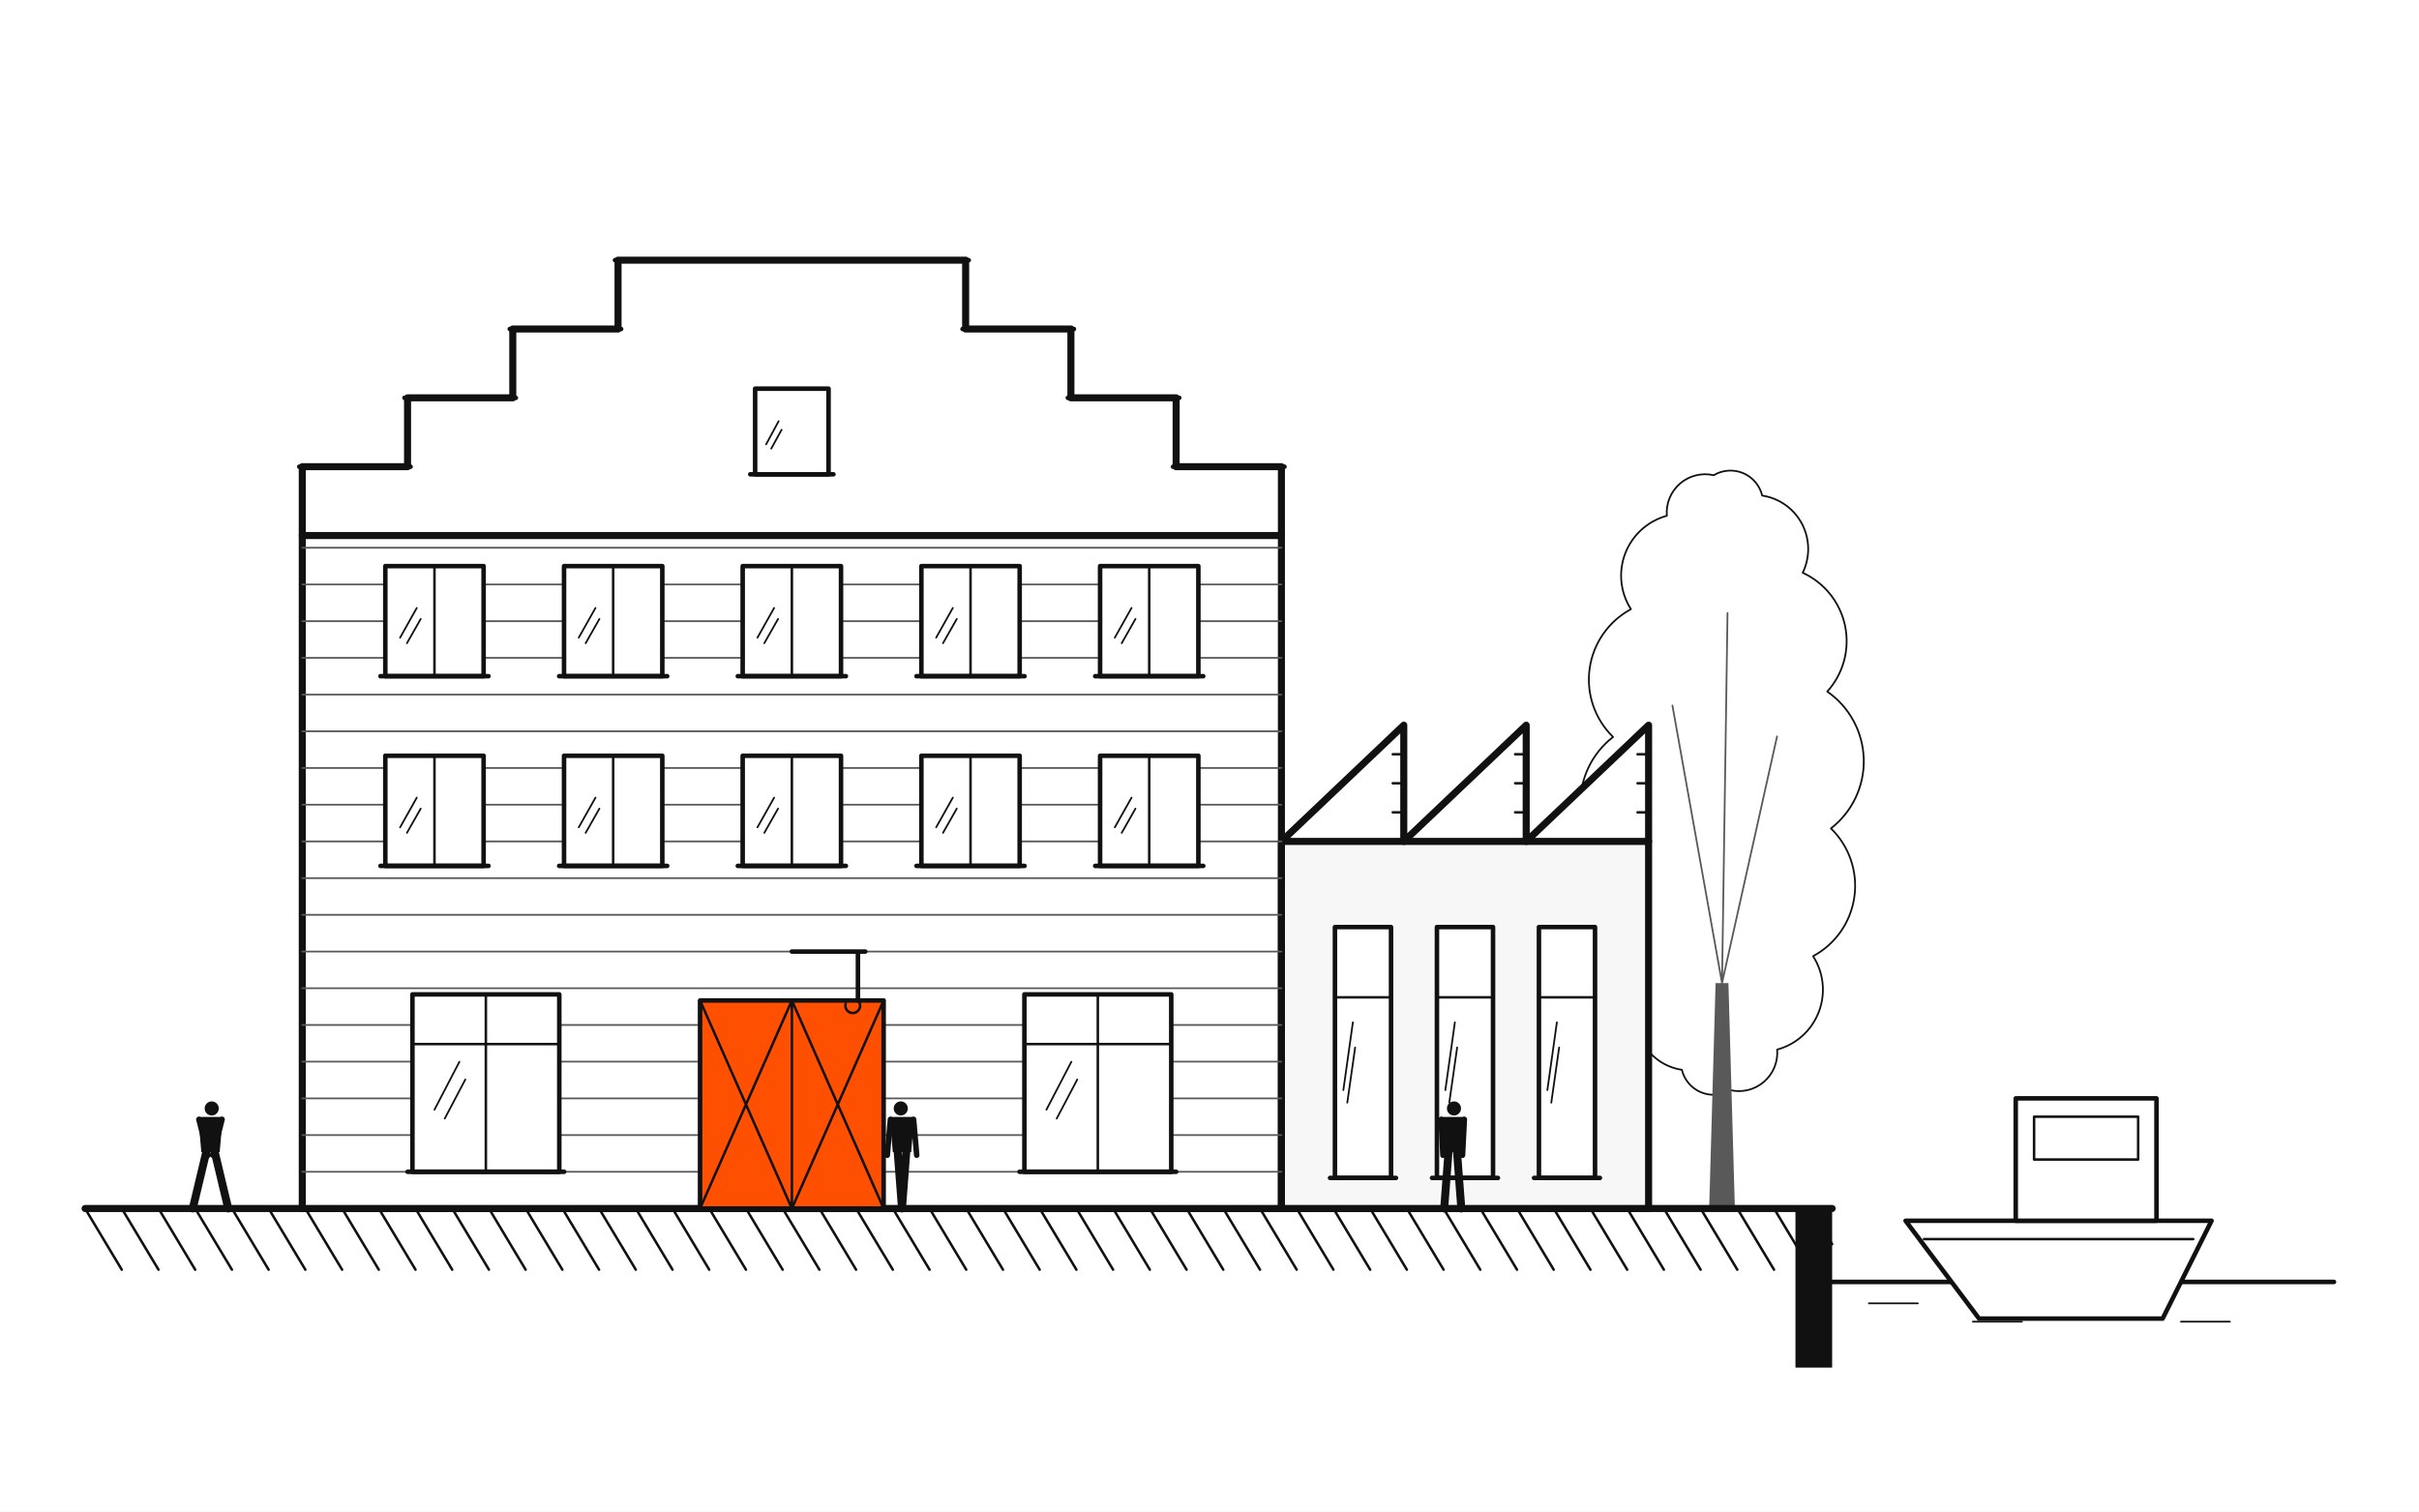
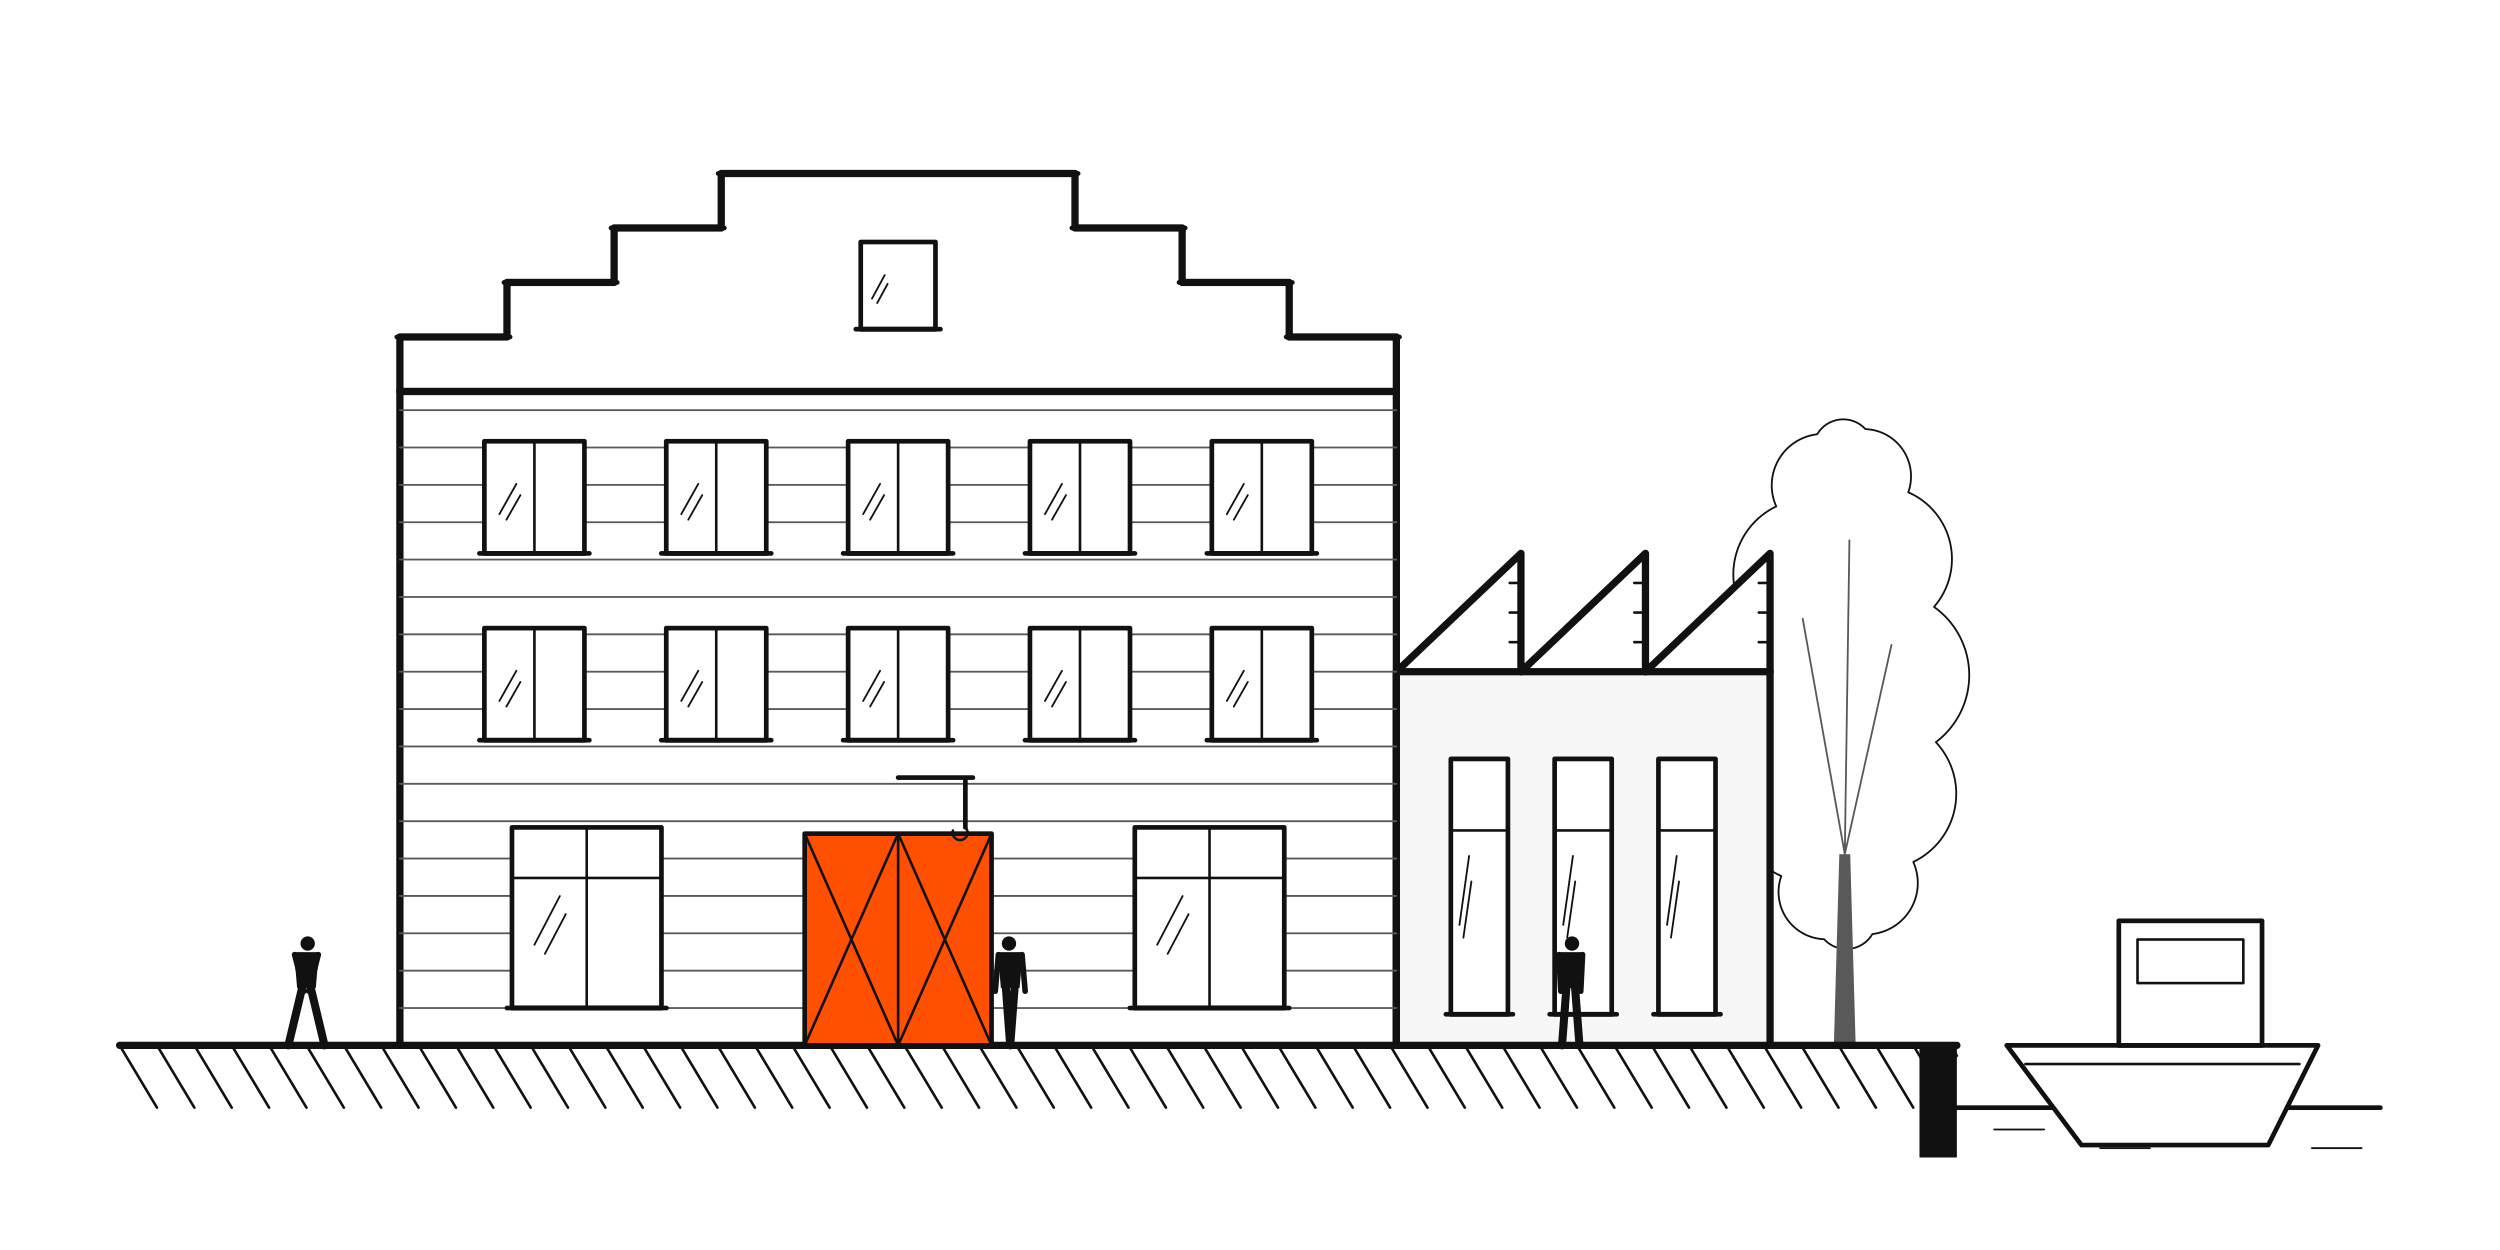
- <svg xmlns="http://www.w3.org/2000/svg" viewBox="0 0 480 300" width="480" height="300" role="img" aria-labelledby="v3-title v3-desc" data-kit="arch.mjs" data-scale="12.143" data-palette="{&quot;ink&quot;:&quot;#111111&quot;,&quot;paper&quot;:&quot;#FFFFFF&quot;,&quot;tint&quot;:&quot;#F7F7F8&quot;,&quot;mid&quot;:&quot;#595959&quot;,&quot;accent&quot;:&quot;#FF4F00&quot;}">
-   <rect width="480" height="300" fill="#FFFFFF" />
+ <svg xmlns="http://www.w3.org/2000/svg" viewBox="0 0 480 240" width="480" height="240" role="img" aria-labelledby="v3-title v3-desc" data-kit="arch.mjs" data-scale="11.958" data-palette="{&quot;ink&quot;:&quot;#111111&quot;,&quot;paper&quot;:&quot;#FFFFFF&quot;,&quot;tint&quot;:&quot;#F7F7F8&quot;,&quot;mid&quot;:&quot;#595959&quot;,&quot;accent&quot;:&quot;#FF4F00&quot;}">
+   <rect width="480" height="240" fill="#FFFFFF" />
  <g data-layer="back">
-     <path d="M362.58 137.26A14.93 14.93 0 0 0 357.71 113.68A10.73 10.73 0 0 0 349.67 98.36A6.47 6.47 0 0 0 340.05 94.32A7.62 7.62 0 0 0 330.75 102.37A12.32 12.32 0 0 0 323.63 120.91A15.88 15.88 0 0 0 320.08 146.27A16.85 16.85 0 0 0 320.82 173.43A14.93 14.93 0 0 0 325.69 197.01A10.73 10.73 0 0 0 333.73 212.33A6.47 6.47 0 0 0 343.35 216.37A7.62 7.62 0 0 0 352.64 208.32A12.32 12.32 0 0 0 359.77 189.78A15.88 15.88 0 0 0 363.31 164.42A16.85 16.85 0 0 0 362.58 137.26Z" fill="none" stroke="#111111" stroke-width="0.35" stroke-linejoin="round" />
-     <path d="M339.15 239.86L340.42 195.12L342.97 195.12L344.25 239.86Z" fill="#595959" stroke="none" />
-     <path d="M341.7 195.12L331.86 140.04M341.7 195.12L352.62 146.16M341.7 195.12L342.79 121.68" fill="none" stroke="#595959" stroke-width="0.35" stroke-linecap="round" stroke-linejoin="round" />
+     <path d="M371.33 116.52A13.98 13.98 0 0 0 366.39 94.52A9.08 9.08 0 0 0 358.17 82.39A5.79 5.79 0 0 0 348.9 83.38A9.87 9.87 0 0 0 341.04 97.23A14.50 14.50 0 0 0 336.71 120.22A16.11 16.11 0 0 0 337.06 146.2A13.98 13.98 0 0 0 342.01 168.2A9.08 9.08 0 0 0 350.22 180.33A5.79 5.79 0 0 0 359.5 179.34A9.87 9.87 0 0 0 367.35 165.49A14.50 14.50 0 0 0 371.69 142.5A16.11 16.11 0 0 0 371.33 116.52Z" fill="none" stroke="#111111" stroke-width="0.35" stroke-linejoin="round" />
+     <path d="M352.1 200.71L353.15 164L355.24 164L356.29 200.71Z" fill="#595959" stroke="none" />
+     <path d="M354.2 164L346.12 118.8M354.2 164L363.16 123.83M354.2 164L355.09 103.74" fill="none" stroke="#595959" stroke-width="0.35" stroke-linecap="round" stroke-linejoin="round" />
  </g>
  <g data-layer="ground">
-     <path d="M16.88 239.86L363.55 239.86" fill="none" stroke="#111111" stroke-width="1.4" stroke-linecap="round" stroke-linejoin="round" />
-     <path d="M16.88 239.86L24.16 252M24.16 239.86L31.45 252M31.45 239.86L38.73 252M38.73 239.86L46.02 252M46.02 239.86L53.3 252M53.3 239.86L60.59 252M60.59 239.86L67.88 252M67.88 239.86L75.16 252M75.16 239.86L82.45 252M82.45 239.86L89.73 252M89.73 239.86L97.02 252M97.02 239.86L104.3 252M104.3 239.86L111.59 252M111.59 239.86L118.87 252M118.87 239.86L126.16 252M126.16 239.86L133.45 252M133.45 239.86L140.73 252M140.73 239.86L148.02 252M148.02 239.86L155.3 252M155.3 239.86L162.59 252M162.59 239.86L169.87 252M169.87 239.86L177.16 252M177.16 239.86L184.45 252M184.45 239.86L191.73 252M191.73 239.86L199.02 252M199.02 239.86L206.3 252M206.3 239.86L213.59 252M213.59 239.86L220.87 252M220.87 239.86L228.16 252M228.16 239.86L235.45 252M235.45 239.86L242.73 252M242.73 239.86L250.02 252M250.02 239.86L257.3 252M257.3 239.86L264.59 252M264.59 239.86L271.88 252M271.88 239.86L279.16 252M279.16 239.86L286.45 252M286.45 239.86L293.73 252M293.73 239.86L301.02 252M301.02 239.86L308.3 252M308.3 239.86L315.59 252M315.59 239.86L322.88 252M322.88 239.86L330.16 252M330.16 239.86L337.45 252M337.45 239.86L344.73 252M344.73 239.86L352.02 252M352.02 239.86L359.3 252M359.3 239.86L363.55 246.94" fill="none" stroke="#111111" stroke-width="0.5" stroke-linecap="round" stroke-linejoin="round" />
-     <path d="M363.55 254.43L463.13 254.43" fill="none" stroke="#111111" stroke-width="0.9" stroke-linecap="round" stroke-linejoin="round" />
-     <path d="M370.84 258.68L380.55 258.68M391.48 262.32L401.2 262.32M412.13 258.68L421.84 258.68M432.77 262.32L442.48 262.32" fill="none" stroke="#111111" stroke-width="0.35" stroke-linecap="round" stroke-linejoin="round" />
+     <path d="M22.97 200.71L375.72 200.71" fill="none" stroke="#111111" stroke-width="1.4" stroke-linecap="round" stroke-linejoin="round" />
+     <path d="M22.97 200.71L30.14 212.67M30.14 200.71L37.32 212.67M37.32 200.71L44.49 212.67M44.49 200.71L51.67 212.67M51.67 200.71L58.84 212.67M58.84 200.71L66.02 212.67M66.02 200.71L73.19 212.67M73.19 200.71L80.37 212.67M80.37 200.71L87.54 212.67M87.54 200.71L94.71 212.67M94.71 200.71L101.89 212.67M101.89 200.71L109.06 212.67M109.06 200.71L116.24 212.67M116.24 200.71L123.41 212.67M123.41 200.71L130.59 212.67M130.59 200.71L137.76 212.67M137.76 200.71L144.94 212.67M144.94 200.71L152.11 212.67M152.11 200.71L159.29 212.67M159.29 200.71L166.46 212.67M166.46 200.71L173.63 212.67M173.63 200.71L180.81 212.67M180.81 200.71L187.98 212.67M187.98 200.71L195.16 212.67M195.16 200.71L202.33 212.67M202.33 200.71L209.51 212.67M209.51 200.71L216.68 212.67M216.68 200.71L223.86 212.67M223.86 200.71L231.03 212.67M231.03 200.71L238.21 212.67M238.21 200.71L245.38 212.67M245.38 200.71L252.56 212.67M252.56 200.71L259.73 212.67M259.73 200.71L266.9 212.67M266.9 200.71L274.08 212.67M274.08 200.71L281.25 212.67M281.25 200.71L288.43 212.67M288.43 200.71L295.6 212.67M295.6 200.71L302.78 212.67M302.78 200.71L309.95 212.67M309.95 200.71L317.13 212.67M317.13 200.71L324.3 212.67M324.3 200.71L331.48 212.67M331.48 200.71L338.65 212.67M338.65 200.71L345.83 212.67M345.83 200.71L353 212.67M353 200.71L360.17 212.67M360.17 200.71L367.35 212.67M367.35 200.71L374.52 212.67M374.52 200.71L375.72 202.71" fill="none" stroke="#111111" stroke-width="0.5" stroke-linecap="round" stroke-linejoin="round" />
+     <path d="M375.72 212.67L457.03 212.67" fill="none" stroke="#111111" stroke-width="0.9" stroke-linecap="round" stroke-linejoin="round" />
+     <path d="M382.89 216.86L392.46 216.86M403.22 220.44L412.79 220.44M423.55 216.86L433.12 216.86M443.88 220.44L453.44 220.44" fill="none" stroke="#111111" stroke-width="0.35" stroke-linecap="round" stroke-linejoin="round" />
  </g>
  <g data-layer="fill">
-     <path d="M59.98 239.86H254.27V106.29H59.98Z" fill="#FFFFFF" stroke="none" />
-     <path d="M59.98 106.29V92.63H80.87V78.96H101.75V65.3H122.64V51.64H143.52H170.72H191.61V65.3H212.5V78.96H233.38V92.63H254.27V106.29Z" fill="#FFFFFF" stroke="none" />
-     <path d="M254.27 239.86H327.13V167H254.27Z" fill="#F7F7F8" stroke="none" />
-     <path d="M254.27 167L278.55 143.93V167L302.84 143.93V167L327.13 143.93V167Z" fill="#FFFFFF" stroke="none" />
+     <path d="M76.78 200.71H268.1V75.16H76.78Z" fill="#FFFFFF" stroke="none" />
+     <path d="M76.78 75.16V64.7H97.34V54.23H117.91V43.77H138.48V33.31H159.05H185.83H206.4V43.77H226.97V54.23H247.53V64.7H268.1V75.16Z" fill="#FFFFFF" stroke="none" />
+     <path d="M268.1 200.71H339.85V128.97H268.1Z" fill="#F7F7F8" stroke="none" />
+     <path d="M268.1 128.97L292.02 106.25V128.97L315.93 106.25V128.97L339.85 106.25V128.97Z" fill="#FFFFFF" stroke="none" />
  </g>
  <g data-layer="lines">
-     <path d="M356.27 271.43H363.55V239.86H356.27Z" fill="#111111" stroke="none" />
-     <path d="M378.12 242.29H438.84L429.13 261.71H392.7Z" fill="#FFFFFF" stroke="none" />
-     <path d="M378.12 242.29H438.84L429.13 261.71H392.7Z" fill="none" stroke="#111111" stroke-width="0.9" stroke-linecap="round" stroke-linejoin="round" />
-     <path d="M399.98 242.29H427.91V218H399.98Z" fill="#FFFFFF" stroke="none" />
-     <path d="M399.98 242.29H427.91V218H399.98Z" fill="none" stroke="#111111" stroke-width="0.9" stroke-linecap="round" stroke-linejoin="round" />
-     <path d="M59.98 239.86H254.27V106.29H59.98Z" fill="none" stroke="#111111" stroke-width="1.4" stroke-linecap="round" stroke-linejoin="round" />
-     <path d="M59.98 106.29V92.63H80.87V78.96H101.75V65.3H122.64V51.64H143.52H170.72H191.61V65.3H212.5V78.96H233.38V92.63H254.27V106.29" fill="none" stroke="#111111" stroke-width="1.4" stroke-linecap="round" stroke-linejoin="round" />
-     <path d="M254.27 239.86H327.13V167H254.27Z" fill="none" stroke="#111111" stroke-width="1.4" stroke-linecap="round" stroke-linejoin="round" />
-     <path d="M254.27 167L278.55 143.93V167L302.84 143.93V167L327.13 143.93V167" fill="none" stroke="#111111" stroke-width="1.4" stroke-linecap="round" stroke-linejoin="round" />
+     <path d="M368.54 222.24H375.72V200.71H368.54Z" fill="#111111" stroke="none" />
+     <path d="M385.29 200.71H445.07L435.51 219.85H399.63Z" fill="#FFFFFF" stroke="none" />
+     <path d="M385.29 200.71H445.07L435.51 219.85H399.63Z" fill="none" stroke="#111111" stroke-width="0.9" stroke-linecap="round" stroke-linejoin="round" />
+     <path d="M406.81 200.71H434.31V176.8H406.81Z" fill="#FFFFFF" stroke="none" />
+     <path d="M406.81 200.71H434.31V176.8H406.81Z" fill="none" stroke="#111111" stroke-width="0.9" stroke-linecap="round" stroke-linejoin="round" />
+     <path d="M76.78 200.71H268.1V75.16H76.78Z" fill="none" stroke="#111111" stroke-width="1.4" stroke-linecap="round" stroke-linejoin="round" />
+     <path d="M76.78 75.16V64.7H97.34V54.23H117.91V43.77H138.48V33.31H159.05H185.83H206.4V43.77H226.97V54.23H247.53V64.7H268.1V75.16" fill="none" stroke="#111111" stroke-width="1.4" stroke-linecap="round" stroke-linejoin="round" />
+     <path d="M268.1 200.71H339.85V128.97H268.1Z" fill="none" stroke="#111111" stroke-width="1.4" stroke-linecap="round" stroke-linejoin="round" />
+     <path d="M268.1 128.97L292.02 106.25V128.97L315.93 106.25V128.97L339.85 106.25V128.97" fill="none" stroke="#111111" stroke-width="1.4" stroke-linecap="round" stroke-linejoin="round" />
  </g>
  <g data-layer="detail">
-     <path d="M381.77 245.93L435.2 245.93" fill="none" stroke="#111111" stroke-width="0.5" stroke-linecap="round" stroke-linejoin="round" />
-     <path d="M403.62 230.14H424.27V221.64H403.62Z" fill="none" stroke="#111111" stroke-width="0.5" stroke-linecap="round" stroke-linejoin="round" />
-     <path d="M59.38 92.63L81.47 92.63M232.77 92.63L254.88 92.63M80.26 78.96L102.36 78.96M211.89 78.96L233.99 78.96M101.15 65.3L123.25 65.3M191 65.3L213.1 65.3M122.03 51.64L144.13 51.64M170.12 51.64L192.22 51.64" fill="none" stroke="#111111" stroke-width="0.9" stroke-linecap="round" stroke-linejoin="round" />
-     <path d="M59.98 232.57L254.27 232.57M59.98 225.29L254.27 225.29M59.98 218L254.27 218M59.98 210.71L254.27 210.71M59.98 203.43L254.27 203.43M59.98 196.14L254.27 196.14M59.98 188.86L254.27 188.86M59.98 181.57L254.27 181.57M59.98 174.29L254.27 174.29M59.98 167L254.27 167M59.98 159.71L254.27 159.71M59.98 152.43L254.27 152.43M59.98 145.14L254.27 145.14M59.98 137.86L254.27 137.86M59.98 130.57L254.27 130.57M59.98 123.29L254.27 123.29M59.98 116L254.27 116M59.98 108.71L254.27 108.71" fill="none" stroke="#595959" stroke-width="0.35" stroke-linecap="round" stroke-linejoin="round" />
-     <path d="M76.46 134.21H95.96V112.36H76.46Z" fill="#FFFFFF" stroke="none" />
-     <path d="M76.46 134.21H95.96V112.36H76.46Z" fill="none" stroke="#111111" stroke-width="0.9" stroke-linecap="round" stroke-linejoin="round" />
-     <path d="M86.21 134.21L86.21 112.36" fill="none" stroke="#111111" stroke-width="0.5" stroke-linecap="round" stroke-linejoin="round" />
-     <path d="M79.39 126.56L82.7 120.66M80.75 127.66L83.48 122.85" fill="none" stroke="#111111" stroke-width="0.35" stroke-linecap="round" stroke-linejoin="round" />
-     <path d="M75.49 134.21L96.93 134.21" fill="none" stroke="#111111" stroke-width="0.9" stroke-linecap="round" stroke-linejoin="round" />
-     <path d="M111.92 134.21H131.42V112.36H111.92Z" fill="#FFFFFF" stroke="none" />
-     <path d="M111.92 134.21H131.42V112.36H111.92Z" fill="none" stroke="#111111" stroke-width="0.9" stroke-linecap="round" stroke-linejoin="round" />
-     <path d="M121.67 134.21L121.67 112.36" fill="none" stroke="#111111" stroke-width="0.5" stroke-linecap="round" stroke-linejoin="round" />
-     <path d="M114.84 126.56L118.16 120.66M116.21 127.66L118.94 122.85" fill="none" stroke="#111111" stroke-width="0.35" stroke-linecap="round" stroke-linejoin="round" />
-     <path d="M110.95 134.21L132.39 134.21" fill="none" stroke="#111111" stroke-width="0.9" stroke-linecap="round" stroke-linejoin="round" />
-     <path d="M147.37 134.21H166.88V112.36H147.37Z" fill="#FFFFFF" stroke="none" />
-     <path d="M147.37 134.21H166.88V112.36H147.37Z" fill="none" stroke="#111111" stroke-width="0.9" stroke-linecap="round" stroke-linejoin="round" />
-     <path d="M157.13 134.21L157.13 112.36" fill="none" stroke="#111111" stroke-width="0.5" stroke-linecap="round" stroke-linejoin="round" />
-     <path d="M150.3 126.56L153.61 120.66M151.66 127.66L154.39 122.85" fill="none" stroke="#111111" stroke-width="0.35" stroke-linecap="round" stroke-linejoin="round" />
-     <path d="M146.4 134.21L167.85 134.21" fill="none" stroke="#111111" stroke-width="0.9" stroke-linecap="round" stroke-linejoin="round" />
-     <path d="M182.83 134.21H202.33V112.36H182.83Z" fill="#FFFFFF" stroke="none" />
-     <path d="M182.83 134.21H202.33V112.36H182.83Z" fill="none" stroke="#111111" stroke-width="0.9" stroke-linecap="round" stroke-linejoin="round" />
-     <path d="M192.58 134.21L192.58 112.36" fill="none" stroke="#111111" stroke-width="0.5" stroke-linecap="round" stroke-linejoin="round" />
-     <path d="M185.76 126.56L189.07 120.66M187.12 127.66L189.85 122.85" fill="none" stroke="#111111" stroke-width="0.35" stroke-linecap="round" stroke-linejoin="round" />
-     <path d="M181.86 134.21L203.3 134.21" fill="none" stroke="#111111" stroke-width="0.9" stroke-linecap="round" stroke-linejoin="round" />
-     <path d="M218.29 134.21H237.79V112.36H218.29Z" fill="#FFFFFF" stroke="none" />
-     <path d="M218.29 134.21H237.79V112.36H218.29Z" fill="none" stroke="#111111" stroke-width="0.9" stroke-linecap="round" stroke-linejoin="round" />
-     <path d="M228.04 134.21L228.04 112.36" fill="none" stroke="#111111" stroke-width="0.5" stroke-linecap="round" stroke-linejoin="round" />
-     <path d="M221.21 126.56L224.53 120.66M222.58 127.66L225.31 122.85" fill="none" stroke="#111111" stroke-width="0.35" stroke-linecap="round" stroke-linejoin="round" />
-     <path d="M217.32 134.21L238.76 134.21" fill="none" stroke="#111111" stroke-width="0.9" stroke-linecap="round" stroke-linejoin="round" />
-     <path d="M76.46 171.86H95.96V150H76.46Z" fill="#FFFFFF" stroke="none" />
-     <path d="M76.46 171.86H95.96V150H76.46Z" fill="none" stroke="#111111" stroke-width="0.9" stroke-linecap="round" stroke-linejoin="round" />
-     <path d="M86.21 171.86L86.21 150" fill="none" stroke="#111111" stroke-width="0.5" stroke-linecap="round" stroke-linejoin="round" />
-     <path d="M79.39 164.21L82.7 158.31M80.75 165.3L83.48 160.49" fill="none" stroke="#111111" stroke-width="0.35" stroke-linecap="round" stroke-linejoin="round" />
-     <path d="M75.49 171.86L96.93 171.86" fill="none" stroke="#111111" stroke-width="0.9" stroke-linecap="round" stroke-linejoin="round" />
-     <path d="M111.92 171.86H131.42V150H111.92Z" fill="#FFFFFF" stroke="none" />
-     <path d="M111.92 171.86H131.42V150H111.92Z" fill="none" stroke="#111111" stroke-width="0.9" stroke-linecap="round" stroke-linejoin="round" />
-     <path d="M121.67 171.86L121.67 150" fill="none" stroke="#111111" stroke-width="0.5" stroke-linecap="round" stroke-linejoin="round" />
-     <path d="M114.84 164.21L118.16 158.31M116.21 165.3L118.94 160.49" fill="none" stroke="#111111" stroke-width="0.35" stroke-linecap="round" stroke-linejoin="round" />
-     <path d="M110.95 171.86L132.39 171.86" fill="none" stroke="#111111" stroke-width="0.9" stroke-linecap="round" stroke-linejoin="round" />
-     <path d="M147.37 171.86H166.88V150H147.37Z" fill="#FFFFFF" stroke="none" />
-     <path d="M147.37 171.86H166.88V150H147.37Z" fill="none" stroke="#111111" stroke-width="0.9" stroke-linecap="round" stroke-linejoin="round" />
-     <path d="M157.13 171.86L157.13 150" fill="none" stroke="#111111" stroke-width="0.5" stroke-linecap="round" stroke-linejoin="round" />
-     <path d="M150.3 164.21L153.61 158.31M151.66 165.3L154.39 160.49" fill="none" stroke="#111111" stroke-width="0.35" stroke-linecap="round" stroke-linejoin="round" />
-     <path d="M146.4 171.86L167.85 171.86" fill="none" stroke="#111111" stroke-width="0.9" stroke-linecap="round" stroke-linejoin="round" />
-     <path d="M182.83 171.86H202.33V150H182.83Z" fill="#FFFFFF" stroke="none" />
-     <path d="M182.83 171.86H202.33V150H182.83Z" fill="none" stroke="#111111" stroke-width="0.9" stroke-linecap="round" stroke-linejoin="round" />
-     <path d="M192.58 171.86L192.58 150" fill="none" stroke="#111111" stroke-width="0.5" stroke-linecap="round" stroke-linejoin="round" />
-     <path d="M185.76 164.21L189.07 158.31M187.12 165.3L189.85 160.49" fill="none" stroke="#111111" stroke-width="0.35" stroke-linecap="round" stroke-linejoin="round" />
-     <path d="M181.86 171.86L203.3 171.86" fill="none" stroke="#111111" stroke-width="0.9" stroke-linecap="round" stroke-linejoin="round" />
-     <path d="M218.29 171.86H237.79V150H218.29Z" fill="#FFFFFF" stroke="none" />
-     <path d="M218.29 171.86H237.79V150H218.29Z" fill="none" stroke="#111111" stroke-width="0.9" stroke-linecap="round" stroke-linejoin="round" />
-     <path d="M228.04 171.86L228.04 150" fill="none" stroke="#111111" stroke-width="0.5" stroke-linecap="round" stroke-linejoin="round" />
-     <path d="M221.21 164.21L224.53 158.31M222.58 165.3L225.31 160.49" fill="none" stroke="#111111" stroke-width="0.35" stroke-linecap="round" stroke-linejoin="round" />
-     <path d="M217.32 171.86L238.76 171.86" fill="none" stroke="#111111" stroke-width="0.9" stroke-linecap="round" stroke-linejoin="round" />
-     <path d="M81.84 232.57H110.98V197.36H81.84Z" fill="#FFFFFF" stroke="none" />
-     <path d="M81.84 232.57H110.98V197.36H81.84Z" fill="none" stroke="#111111" stroke-width="0.9" stroke-linecap="round" stroke-linejoin="round" />
-     <path d="M96.41 232.57L96.41 197.36M81.84 207.22L110.98 207.22" fill="none" stroke="#111111" stroke-width="0.5" stroke-linecap="round" stroke-linejoin="round" />
-     <path d="M86.21 220.25L91.16 210.74M88.25 222.01L92.33 214.26" fill="none" stroke="#111111" stroke-width="0.35" stroke-linecap="round" stroke-linejoin="round" />
-     <path d="M80.87 232.57L111.95 232.57" fill="none" stroke="#111111" stroke-width="0.9" stroke-linecap="round" stroke-linejoin="round" />
-     <path d="M203.27 232.57H232.41V197.36H203.27Z" fill="#FFFFFF" stroke="none" />
-     <path d="M203.27 232.57H232.41V197.36H203.27Z" fill="none" stroke="#111111" stroke-width="0.9" stroke-linecap="round" stroke-linejoin="round" />
-     <path d="M217.84 232.57L217.84 197.36M203.27 207.22L232.41 207.22" fill="none" stroke="#111111" stroke-width="0.5" stroke-linecap="round" stroke-linejoin="round" />
-     <path d="M207.64 220.25L212.59 210.74M209.68 222.01L213.76 214.26" fill="none" stroke="#111111" stroke-width="0.35" stroke-linecap="round" stroke-linejoin="round" />
-     <path d="M202.3 232.57L233.38 232.57" fill="none" stroke="#111111" stroke-width="0.9" stroke-linecap="round" stroke-linejoin="round" />
-     <path d="M138.91 239.86H175.34V198.57H138.91Z" fill="#FF4F00" stroke="none" />
-     <path d="M138.91 239.86H175.34V198.57H138.91Z" fill="none" stroke="#111111" stroke-width="0.9" stroke-linecap="round" stroke-linejoin="round" />
-     <path d="M157.13 239.86L157.13 198.57M138.91 239.86L157.13 198.57M157.13 239.86L138.91 198.57M157.13 239.86L175.34 198.57M175.34 239.86L157.13 198.57" fill="none" stroke="#111111" stroke-width="0.5" stroke-linecap="round" stroke-linejoin="round" />
-     <path d="M157.13 188.86L171.7 188.86M170.24 188.86L170.24 198.57" fill="none" stroke="#111111" stroke-width="0.9" stroke-linecap="round" stroke-linejoin="round" />
-     <path d="M170.24 198.57a1.46 1.46 0 1 1 -2.43 0.61" fill="none" stroke="#111111" stroke-width="0.5" stroke-linecap="round" stroke-linejoin="round" />
-     <path d="M149.84 94.14H164.41V77.14H149.84Z" fill="#FFFFFF" stroke="none" />
-     <path d="M149.84 94.14H164.41V77.14H149.84Z" fill="none" stroke="#111111" stroke-width="0.9" stroke-linecap="round" stroke-linejoin="round" />
-     <path d="M152.02 88.19L154.5 83.6M153.04 89.04L155.09 85.3" fill="none" stroke="#111111" stroke-width="0.35" stroke-linecap="round" stroke-linejoin="round" />
-     <path d="M148.87 94.14L165.38 94.14" fill="none" stroke="#111111" stroke-width="0.9" stroke-linecap="round" stroke-linejoin="round" />
-     <path d="M278.55 161.23L276.37 161.23M278.55 155.46L276.37 155.46M278.55 149.7L276.37 149.7M302.84 161.23L300.65 161.23M302.84 155.46L300.65 155.46M302.84 149.7L300.65 149.7M327.13 161.23L324.94 161.23M327.13 155.46L324.94 155.46M327.13 149.7L324.94 149.7" fill="none" stroke="#111111" stroke-width="0.5" stroke-linecap="round" stroke-linejoin="round" />
-     <path d="M264.89 233.79H276.02V184H264.89Z" fill="#FFFFFF" stroke="none" />
-     <path d="M264.89 233.79H276.02V184H264.89Z" fill="none" stroke="#111111" stroke-width="0.9" stroke-linecap="round" stroke-linejoin="round" />
-     <path d="M264.89 197.94L276.02 197.94" fill="none" stroke="#111111" stroke-width="0.5" stroke-linecap="round" stroke-linejoin="round" />
-     <path d="M266.56 216.36L268.45 202.92M267.34 218.85L268.9 207.9" fill="none" stroke="#111111" stroke-width="0.35" stroke-linecap="round" stroke-linejoin="round" />
-     <path d="M263.92 233.79L277 233.79" fill="none" stroke="#111111" stroke-width="0.9" stroke-linecap="round" stroke-linejoin="round" />
-     <path d="M285.13 233.79H296.26V184H285.13Z" fill="#FFFFFF" stroke="none" />
-     <path d="M285.13 233.79H296.26V184H285.13Z" fill="none" stroke="#111111" stroke-width="0.9" stroke-linecap="round" stroke-linejoin="round" />
-     <path d="M285.13 197.94L296.26 197.94" fill="none" stroke="#111111" stroke-width="0.5" stroke-linecap="round" stroke-linejoin="round" />
-     <path d="M286.8 216.36L288.69 202.92M287.58 218.85L289.14 207.9" fill="none" stroke="#111111" stroke-width="0.35" stroke-linecap="round" stroke-linejoin="round" />
-     <path d="M284.16 233.79L297.23 233.79" fill="none" stroke="#111111" stroke-width="0.9" stroke-linecap="round" stroke-linejoin="round" />
-     <path d="M305.37 233.79H316.5V184H305.37Z" fill="#FFFFFF" stroke="none" />
-     <path d="M305.37 233.79H316.5V184H305.37Z" fill="none" stroke="#111111" stroke-width="0.9" stroke-linecap="round" stroke-linejoin="round" />
-     <path d="M305.37 197.94L316.5 197.94" fill="none" stroke="#111111" stroke-width="0.5" stroke-linecap="round" stroke-linejoin="round" />
-     <path d="M307.04 216.36L308.93 202.92M307.82 218.85L309.38 207.9" fill="none" stroke="#111111" stroke-width="0.35" stroke-linecap="round" stroke-linejoin="round" />
-     <path d="M304.4 233.79L317.47 233.79" fill="none" stroke="#111111" stroke-width="0.9" stroke-linecap="round" stroke-linejoin="round" />
+     <path d="M388.87 204.3L441.49 204.3" fill="none" stroke="#111111" stroke-width="0.5" stroke-linecap="round" stroke-linejoin="round" />
+     <path d="M410.4 188.76H430.72V180.39H410.4Z" fill="none" stroke="#111111" stroke-width="0.5" stroke-linecap="round" stroke-linejoin="round" />
+     <path d="M76.18 64.7L97.94 64.7M246.94 64.7L268.7 64.7M96.75 54.23L118.51 54.23M226.37 54.23L248.13 54.23M117.31 43.77L139.08 43.77M205.8 43.77L227.56 43.77M137.88 33.31L159.64 33.31M185.23 33.31L207 33.31" fill="none" stroke="#111111" stroke-width="0.9" stroke-linecap="round" stroke-linejoin="round" />
+     <path d="M76.78 193.54L268.1 193.54M76.78 186.37L268.1 186.37M76.78 179.19L268.1 179.19M76.78 172.02L268.1 172.02M76.78 164.84L268.1 164.84M76.78 157.67L268.1 157.67M76.78 150.49L268.1 150.49M76.78 143.32L268.1 143.32M76.78 136.14L268.1 136.14M76.78 128.97L268.1 128.97M76.78 121.79L268.1 121.79M76.78 114.62L268.1 114.62M76.78 107.44L268.1 107.44M76.78 100.27L268.1 100.27M76.78 93.1L268.1 93.1M76.78 85.92L268.1 85.92M76.78 78.75L268.1 78.75" fill="none" stroke="#595959" stroke-width="0.35" stroke-linecap="round" stroke-linejoin="round" />
+     <path d="M93 106.25H112.21V84.72H93Z" fill="#FFFFFF" stroke="none" />
+     <path d="M93 106.25H112.21V84.72H93Z" fill="none" stroke="#111111" stroke-width="0.9" stroke-linecap="round" stroke-linejoin="round" />
+     <path d="M102.61 106.25L102.61 84.72" fill="none" stroke="#111111" stroke-width="0.5" stroke-linecap="round" stroke-linejoin="round" />
+     <path d="M95.88 98.72L99.15 92.9M97.23 99.79L99.92 95.06" fill="none" stroke="#111111" stroke-width="0.35" stroke-linecap="round" stroke-linejoin="round" />
+     <path d="M92.05 106.25L113.16 106.25" fill="none" stroke="#111111" stroke-width="0.9" stroke-linecap="round" stroke-linejoin="round" />
+     <path d="M127.92 106.25H147.12V84.72H127.92Z" fill="#FFFFFF" stroke="none" />
+     <path d="M127.92 106.25H147.12V84.72H127.92Z" fill="none" stroke="#111111" stroke-width="0.9" stroke-linecap="round" stroke-linejoin="round" />
+     <path d="M137.52 106.25L137.52 84.72" fill="none" stroke="#111111" stroke-width="0.5" stroke-linecap="round" stroke-linejoin="round" />
+     <path d="M130.8 98.72L134.07 92.9M132.15 99.79L134.83 95.06" fill="none" stroke="#111111" stroke-width="0.35" stroke-linecap="round" stroke-linejoin="round" />
+     <path d="M126.96 106.25L148.08 106.25" fill="none" stroke="#111111" stroke-width="0.9" stroke-linecap="round" stroke-linejoin="round" />
+     <path d="M162.84 106.25H182.04V84.72H162.84Z" fill="#FFFFFF" stroke="none" />
+     <path d="M162.84 106.25H182.04V84.72H162.84Z" fill="none" stroke="#111111" stroke-width="0.9" stroke-linecap="round" stroke-linejoin="round" />
+     <path d="M172.44 106.25L172.44 84.72" fill="none" stroke="#111111" stroke-width="0.5" stroke-linecap="round" stroke-linejoin="round" />
+     <path d="M165.72 98.72L168.98 92.9M167.06 99.79L169.75 95.06" fill="none" stroke="#111111" stroke-width="0.35" stroke-linecap="round" stroke-linejoin="round" />
+     <path d="M161.88 106.25L183 106.25" fill="none" stroke="#111111" stroke-width="0.9" stroke-linecap="round" stroke-linejoin="round" />
+     <path d="M197.75 106.25H216.96V84.72H197.75Z" fill="#FFFFFF" stroke="none" />
+     <path d="M197.75 106.25H216.96V84.72H197.75Z" fill="none" stroke="#111111" stroke-width="0.9" stroke-linecap="round" stroke-linejoin="round" />
+     <path d="M207.36 106.25L207.36 84.72" fill="none" stroke="#111111" stroke-width="0.5" stroke-linecap="round" stroke-linejoin="round" />
+     <path d="M200.63 98.72L203.9 92.9M201.98 99.79L204.67 95.06" fill="none" stroke="#111111" stroke-width="0.35" stroke-linecap="round" stroke-linejoin="round" />
+     <path d="M196.8 106.25L217.91 106.25" fill="none" stroke="#111111" stroke-width="0.9" stroke-linecap="round" stroke-linejoin="round" />
+     <path d="M232.67 106.25H251.87V84.72H232.67Z" fill="#FFFFFF" stroke="none" />
+     <path d="M232.67 106.25H251.87V84.72H232.67Z" fill="none" stroke="#111111" stroke-width="0.9" stroke-linecap="round" stroke-linejoin="round" />
+     <path d="M242.27 106.25L242.27 84.72" fill="none" stroke="#111111" stroke-width="0.5" stroke-linecap="round" stroke-linejoin="round" />
+     <path d="M235.55 98.72L238.82 92.9M236.89 99.79L239.58 95.06" fill="none" stroke="#111111" stroke-width="0.35" stroke-linecap="round" stroke-linejoin="round" />
+     <path d="M231.71 106.25L252.83 106.25" fill="none" stroke="#111111" stroke-width="0.9" stroke-linecap="round" stroke-linejoin="round" />
+     <path d="M93 142.12H112.21V120.6H93Z" fill="#FFFFFF" stroke="none" />
+     <path d="M93 142.12H112.21V120.6H93Z" fill="none" stroke="#111111" stroke-width="0.9" stroke-linecap="round" stroke-linejoin="round" />
+     <path d="M102.61 142.12L102.61 120.6" fill="none" stroke="#111111" stroke-width="0.5" stroke-linecap="round" stroke-linejoin="round" />
+     <path d="M95.88 134.59L99.15 128.78M97.23 135.66L99.92 130.93" fill="none" stroke="#111111" stroke-width="0.35" stroke-linecap="round" stroke-linejoin="round" />
+     <path d="M92.05 142.12L113.16 142.12" fill="none" stroke="#111111" stroke-width="0.9" stroke-linecap="round" stroke-linejoin="round" />
+     <path d="M127.92 142.12H147.12V120.6H127.92Z" fill="#FFFFFF" stroke="none" />
+     <path d="M127.92 142.12H147.12V120.6H127.92Z" fill="none" stroke="#111111" stroke-width="0.9" stroke-linecap="round" stroke-linejoin="round" />
+     <path d="M137.52 142.12L137.52 120.6" fill="none" stroke="#111111" stroke-width="0.5" stroke-linecap="round" stroke-linejoin="round" />
+     <path d="M130.8 134.59L134.07 128.78M132.15 135.66L134.83 130.93" fill="none" stroke="#111111" stroke-width="0.35" stroke-linecap="round" stroke-linejoin="round" />
+     <path d="M126.96 142.12L148.08 142.12" fill="none" stroke="#111111" stroke-width="0.9" stroke-linecap="round" stroke-linejoin="round" />
+     <path d="M162.84 142.12H182.04V120.6H162.84Z" fill="#FFFFFF" stroke="none" />
+     <path d="M162.84 142.12H182.04V120.6H162.84Z" fill="none" stroke="#111111" stroke-width="0.9" stroke-linecap="round" stroke-linejoin="round" />
+     <path d="M172.44 142.12L172.44 120.6" fill="none" stroke="#111111" stroke-width="0.5" stroke-linecap="round" stroke-linejoin="round" />
+     <path d="M165.72 134.59L168.98 128.78M167.06 135.66L169.75 130.93" fill="none" stroke="#111111" stroke-width="0.35" stroke-linecap="round" stroke-linejoin="round" />
+     <path d="M161.88 142.12L183 142.12" fill="none" stroke="#111111" stroke-width="0.9" stroke-linecap="round" stroke-linejoin="round" />
+     <path d="M197.75 142.12H216.96V120.6H197.75Z" fill="#FFFFFF" stroke="none" />
+     <path d="M197.75 142.12H216.96V120.6H197.75Z" fill="none" stroke="#111111" stroke-width="0.9" stroke-linecap="round" stroke-linejoin="round" />
+     <path d="M207.36 142.12L207.36 120.6" fill="none" stroke="#111111" stroke-width="0.5" stroke-linecap="round" stroke-linejoin="round" />
+     <path d="M200.63 134.59L203.9 128.78M201.98 135.66L204.67 130.93" fill="none" stroke="#111111" stroke-width="0.35" stroke-linecap="round" stroke-linejoin="round" />
+     <path d="M196.8 142.12L217.91 142.12" fill="none" stroke="#111111" stroke-width="0.9" stroke-linecap="round" stroke-linejoin="round" />
+     <path d="M232.67 142.12H251.87V120.6H232.67Z" fill="#FFFFFF" stroke="none" />
+     <path d="M232.67 142.12H251.87V120.6H232.67Z" fill="none" stroke="#111111" stroke-width="0.9" stroke-linecap="round" stroke-linejoin="round" />
+     <path d="M242.27 142.12L242.27 120.6" fill="none" stroke="#111111" stroke-width="0.5" stroke-linecap="round" stroke-linejoin="round" />
+     <path d="M235.55 134.59L238.82 128.78M236.89 135.66L239.58 130.93" fill="none" stroke="#111111" stroke-width="0.35" stroke-linecap="round" stroke-linejoin="round" />
+     <path d="M231.71 142.12L252.83 142.12" fill="none" stroke="#111111" stroke-width="0.9" stroke-linecap="round" stroke-linejoin="round" />
+     <path d="M98.3 193.54H127V158.86H98.3Z" fill="#FFFFFF" stroke="none" />
+     <path d="M98.3 193.54H127V158.86H98.3Z" fill="none" stroke="#111111" stroke-width="0.9" stroke-linecap="round" stroke-linejoin="round" />
+     <path d="M112.65 193.54L112.65 158.86M98.3 168.57L127 168.57" fill="none" stroke="#111111" stroke-width="0.5" stroke-linecap="round" stroke-linejoin="round" />
+     <path d="M102.61 181.4L107.49 172.04M104.62 183.14L108.63 175.51" fill="none" stroke="#111111" stroke-width="0.35" stroke-linecap="round" stroke-linejoin="round" />
+     <path d="M97.34 193.54L127.96 193.54" fill="none" stroke="#111111" stroke-width="0.9" stroke-linecap="round" stroke-linejoin="round" />
+     <path d="M217.88 193.54H246.58V158.86H217.88Z" fill="#FFFFFF" stroke="none" />
+     <path d="M217.88 193.54H246.58V158.86H217.88Z" fill="none" stroke="#111111" stroke-width="0.9" stroke-linecap="round" stroke-linejoin="round" />
+     <path d="M232.23 193.54L232.23 158.86M217.88 168.57L246.58 168.57" fill="none" stroke="#111111" stroke-width="0.5" stroke-linecap="round" stroke-linejoin="round" />
+     <path d="M222.18 181.4L227.06 172.04M224.19 183.14L228.21 175.51" fill="none" stroke="#111111" stroke-width="0.35" stroke-linecap="round" stroke-linejoin="round" />
+     <path d="M216.92 193.54L247.53 193.54" fill="none" stroke="#111111" stroke-width="0.9" stroke-linecap="round" stroke-linejoin="round" />
+     <path d="M154.5 200.71H190.38V160.06H154.5Z" fill="#FF4F00" stroke="none" />
+     <path d="M154.5 200.71H190.38V160.06H154.5Z" fill="none" stroke="#111111" stroke-width="0.9" stroke-linecap="round" stroke-linejoin="round" />
+     <path d="M172.44 200.71L172.44 160.06M154.5 200.71L172.44 160.06M172.44 200.71L154.5 160.06M172.44 200.71L190.38 160.06M190.38 200.71L172.44 160.06" fill="none" stroke="#111111" stroke-width="0.5" stroke-linecap="round" stroke-linejoin="round" />
+     <path d="M172.44 149.3L186.79 149.3M185.35 149.3L185.35 158.86" fill="none" stroke="#111111" stroke-width="0.9" stroke-linecap="round" stroke-linejoin="round" />
+     <path d="M185.35 158.86a1.43 1.43 0 1 1 -2.39 0.6" fill="none" stroke="#111111" stroke-width="0.5" stroke-linecap="round" stroke-linejoin="round" />
+     <path d="M165.26 63.2H179.61V46.46H165.26Z" fill="#FFFFFF" stroke="none" />
+     <path d="M165.26 63.2H179.61V46.46H165.26Z" fill="none" stroke="#111111" stroke-width="0.9" stroke-linecap="round" stroke-linejoin="round" />
+     <path d="M167.42 57.34L169.86 52.82M168.42 58.18L170.43 54.5" fill="none" stroke="#111111" stroke-width="0.35" stroke-linecap="round" stroke-linejoin="round" />
+     <path d="M164.31 63.2L180.57 63.2" fill="none" stroke="#111111" stroke-width="0.9" stroke-linecap="round" stroke-linejoin="round" />
+     <path d="M292.02 123.29L289.86 123.29M292.02 117.61L289.86 117.61M292.02 111.93L289.86 111.93M315.93 123.29L313.78 123.29M315.93 117.61L313.78 117.61M315.93 111.93L313.78 111.93M339.85 123.29L337.69 123.29M339.85 117.61L337.69 117.61M339.85 111.93L337.69 111.93" fill="none" stroke="#111111" stroke-width="0.5" stroke-linecap="round" stroke-linejoin="round" />
+     <path d="M278.56 194.74H289.52V145.71H278.56Z" fill="#FFFFFF" stroke="none" />
+     <path d="M278.56 194.74H289.52V145.71H278.56Z" fill="none" stroke="#111111" stroke-width="0.9" stroke-linecap="round" stroke-linejoin="round" />
+     <path d="M278.56 159.44L289.52 159.44" fill="none" stroke="#111111" stroke-width="0.5" stroke-linecap="round" stroke-linejoin="round" />
+     <path d="M280.21 177.58L282.07 164.34M280.97 180.03L282.51 169.24" fill="none" stroke="#111111" stroke-width="0.35" stroke-linecap="round" stroke-linejoin="round" />
+     <path d="M277.61 194.74L290.48 194.74" fill="none" stroke="#111111" stroke-width="0.9" stroke-linecap="round" stroke-linejoin="round" />
+     <path d="M298.49 194.74H309.45V145.71H298.49Z" fill="#FFFFFF" stroke="none" />
+     <path d="M298.49 194.74H309.45V145.71H298.49Z" fill="none" stroke="#111111" stroke-width="0.9" stroke-linecap="round" stroke-linejoin="round" />
+     <path d="M298.49 159.44L309.45 159.44" fill="none" stroke="#111111" stroke-width="0.5" stroke-linecap="round" stroke-linejoin="round" />
+     <path d="M300.14 177.58L302 164.34M300.9 180.03L302.44 169.24" fill="none" stroke="#111111" stroke-width="0.35" stroke-linecap="round" stroke-linejoin="round" />
+     <path d="M297.54 194.74L310.41 194.74" fill="none" stroke="#111111" stroke-width="0.9" stroke-linecap="round" stroke-linejoin="round" />
+     <path d="M318.42 194.74H329.38V145.71H318.42Z" fill="#FFFFFF" stroke="none" />
+     <path d="M318.42 194.74H329.38V145.71H318.42Z" fill="none" stroke="#111111" stroke-width="0.9" stroke-linecap="round" stroke-linejoin="round" />
+     <path d="M318.42 159.44L329.38 159.44" fill="none" stroke="#111111" stroke-width="0.5" stroke-linecap="round" stroke-linejoin="round" />
+     <path d="M320.07 177.58L321.93 164.34M320.83 180.03L322.37 169.24" fill="none" stroke="#111111" stroke-width="0.35" stroke-linecap="round" stroke-linejoin="round" />
+     <path d="M317.47 194.74L330.34 194.74" fill="none" stroke="#111111" stroke-width="0.9" stroke-linecap="round" stroke-linejoin="round" />
  </g>
  <g data-layer="front">
-     <circle cx="42.01" cy="220" r="1.4" fill="#111111" stroke="none" />
-     <path d="M39.34 221.68L44.2 221.68L43.59 228.69L39.95 228.69Z" fill="#111111" stroke="none" />
-     <path data-part="figure" d="M40.92 228.69L38.25 239.86M42.62 228.69L45.29 239.86" fill="none" stroke="#111111" stroke-width="1.58" stroke-linecap="round" />
-     <path data-part="figure" d="M39.46 222.17L41.28 229.29M44.07 222.17L42.25 229.29" fill="none" stroke="#111111" stroke-width="1.09" stroke-linecap="round" />
-     <circle cx="178.74" cy="220" r="1.4" fill="#111111" stroke="none" />
-     <path d="M176.55 221.68L181.41 221.68L180.8 228.69L177.16 228.69Z" fill="#111111" stroke="none" />
-     <path data-part="figure" d="M178.13 228.69L178.98 239.86M179.83 228.69L178.98 239.86" fill="none" stroke="#111111" stroke-width="1.58" stroke-linecap="round" />
-     <path data-part="figure" d="M176.68 222.17L176.07 229.29M181.29 222.17L181.9 229.29" fill="none" stroke="#111111" stroke-width="1.09" stroke-linecap="round" />
-     <circle cx="288.51" cy="220" r="1.4" fill="#111111" stroke="none" />
-     <path d="M285.84 221.68L290.7 221.68L290.09 228.69L286.45 228.69Z" fill="#111111" stroke="none" />
-     <path data-part="figure" d="M287.42 228.69L286.57 239.86M289.12 228.69L289.97 239.86" fill="none" stroke="#111111" stroke-width="1.58" stroke-linecap="round" />
-     <path data-part="figure" d="M285.96 222.17L286.32 229.29M290.57 222.17L290.21 229.29" fill="none" stroke="#111111" stroke-width="1.09" stroke-linecap="round" />
+     <circle cx="59.08" cy="181.16" r="1.38" fill="#111111" stroke="none" />
+     <path d="M56.45 182.81L61.23 182.81L60.63 189.71L57.05 189.71Z" fill="#111111" stroke="none" />
+     <path data-part="figure" d="M58 189.71L55.37 200.71M59.68 189.71L62.31 200.71" fill="none" stroke="#111111" stroke-width="1.55" stroke-linecap="round" />
+     <path data-part="figure" d="M56.57 183.29L58.36 190.31M61.11 183.29L59.32 190.31" fill="none" stroke="#111111" stroke-width="1.08" stroke-linecap="round" />
+     <circle cx="193.72" cy="181.16" r="1.38" fill="#111111" stroke="none" />
+     <path d="M191.57 182.81L196.35 182.81L195.76 189.71L192.17 189.71Z" fill="#111111" stroke="none" />
+     <path data-part="figure" d="M193.13 189.71L193.96 200.71M194.8 189.71L193.96 200.71" fill="none" stroke="#111111" stroke-width="1.55" stroke-linecap="round" />
+     <path data-part="figure" d="M191.69 183.29L191.09 190.31M196.23 183.29L196.83 190.31" fill="none" stroke="#111111" stroke-width="1.08" stroke-linecap="round" />
+     <circle cx="301.82" cy="181.16" r="1.38" fill="#111111" stroke="none" />
+     <path d="M299.19 182.81L303.97 182.81L303.38 189.71L299.79 189.71Z" fill="#111111" stroke="none" />
+     <path data-part="figure" d="M300.74 189.71L299.91 200.71M302.42 189.71L303.26 200.71" fill="none" stroke="#111111" stroke-width="1.55" stroke-linecap="round" />
+     <path data-part="figure" d="M299.31 183.29L299.67 190.31M303.85 183.29L303.5 190.31" fill="none" stroke="#111111" stroke-width="1.08" stroke-linecap="round" />
  </g>
</svg>
